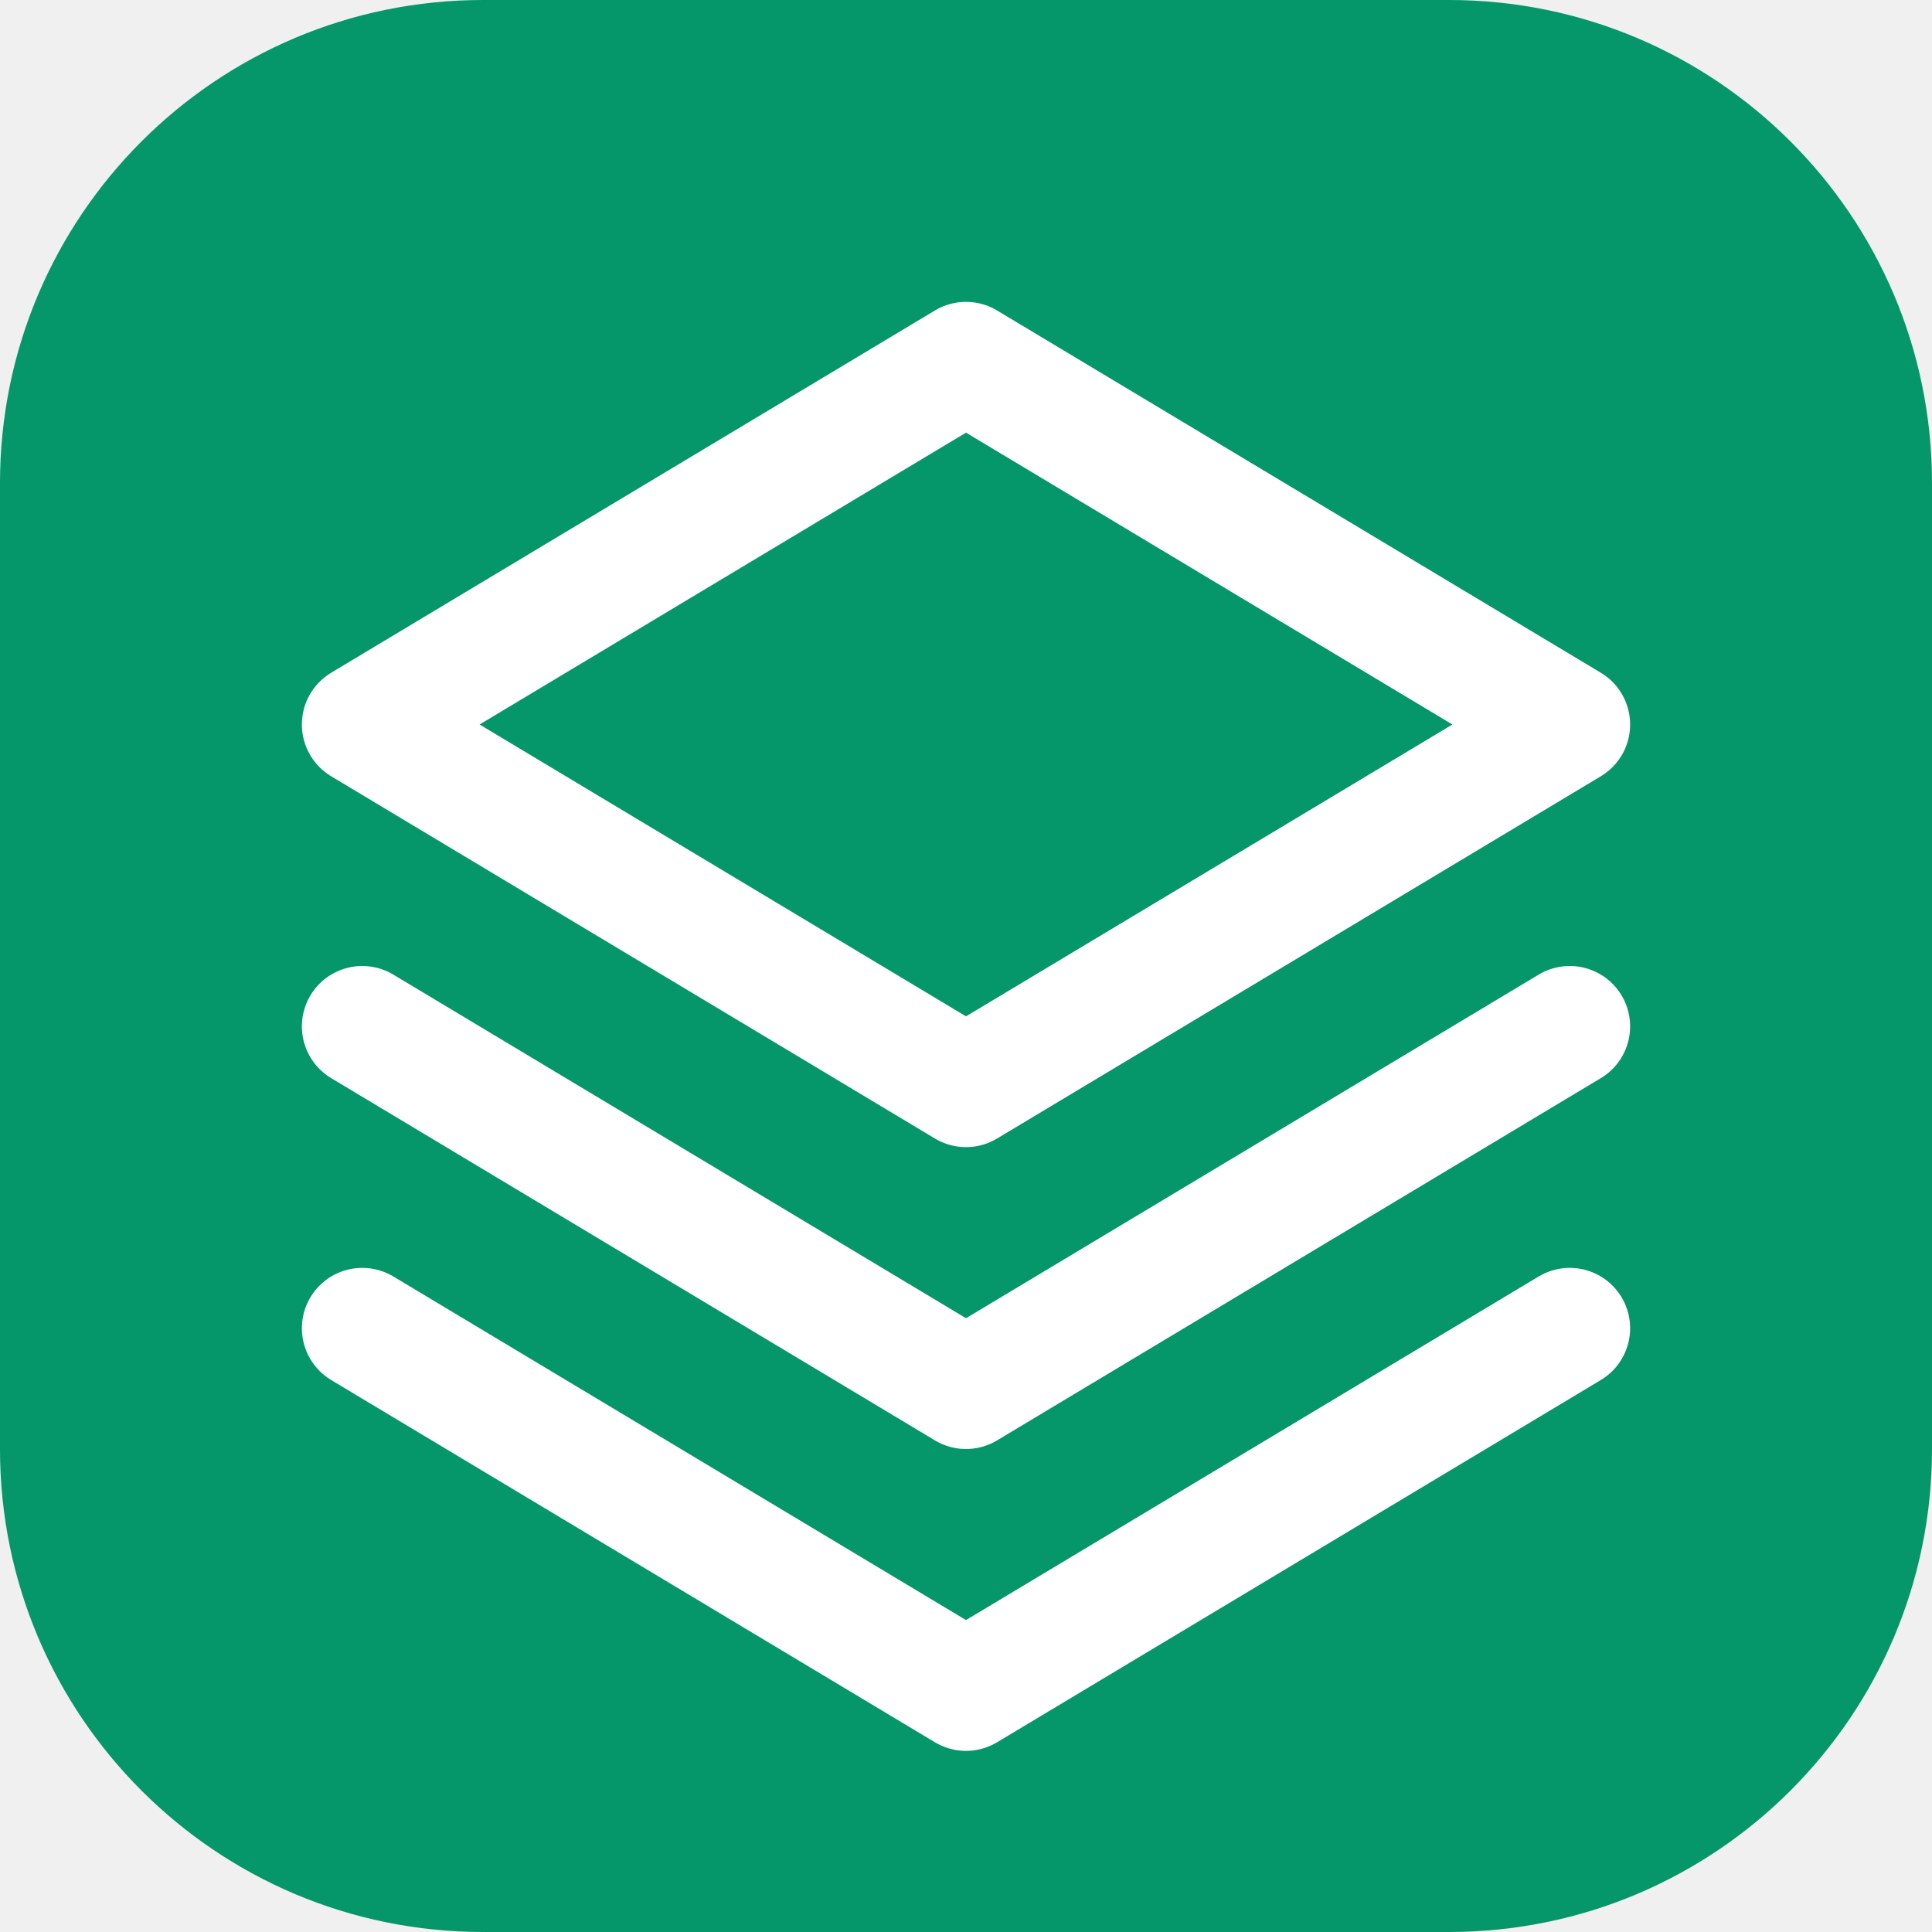
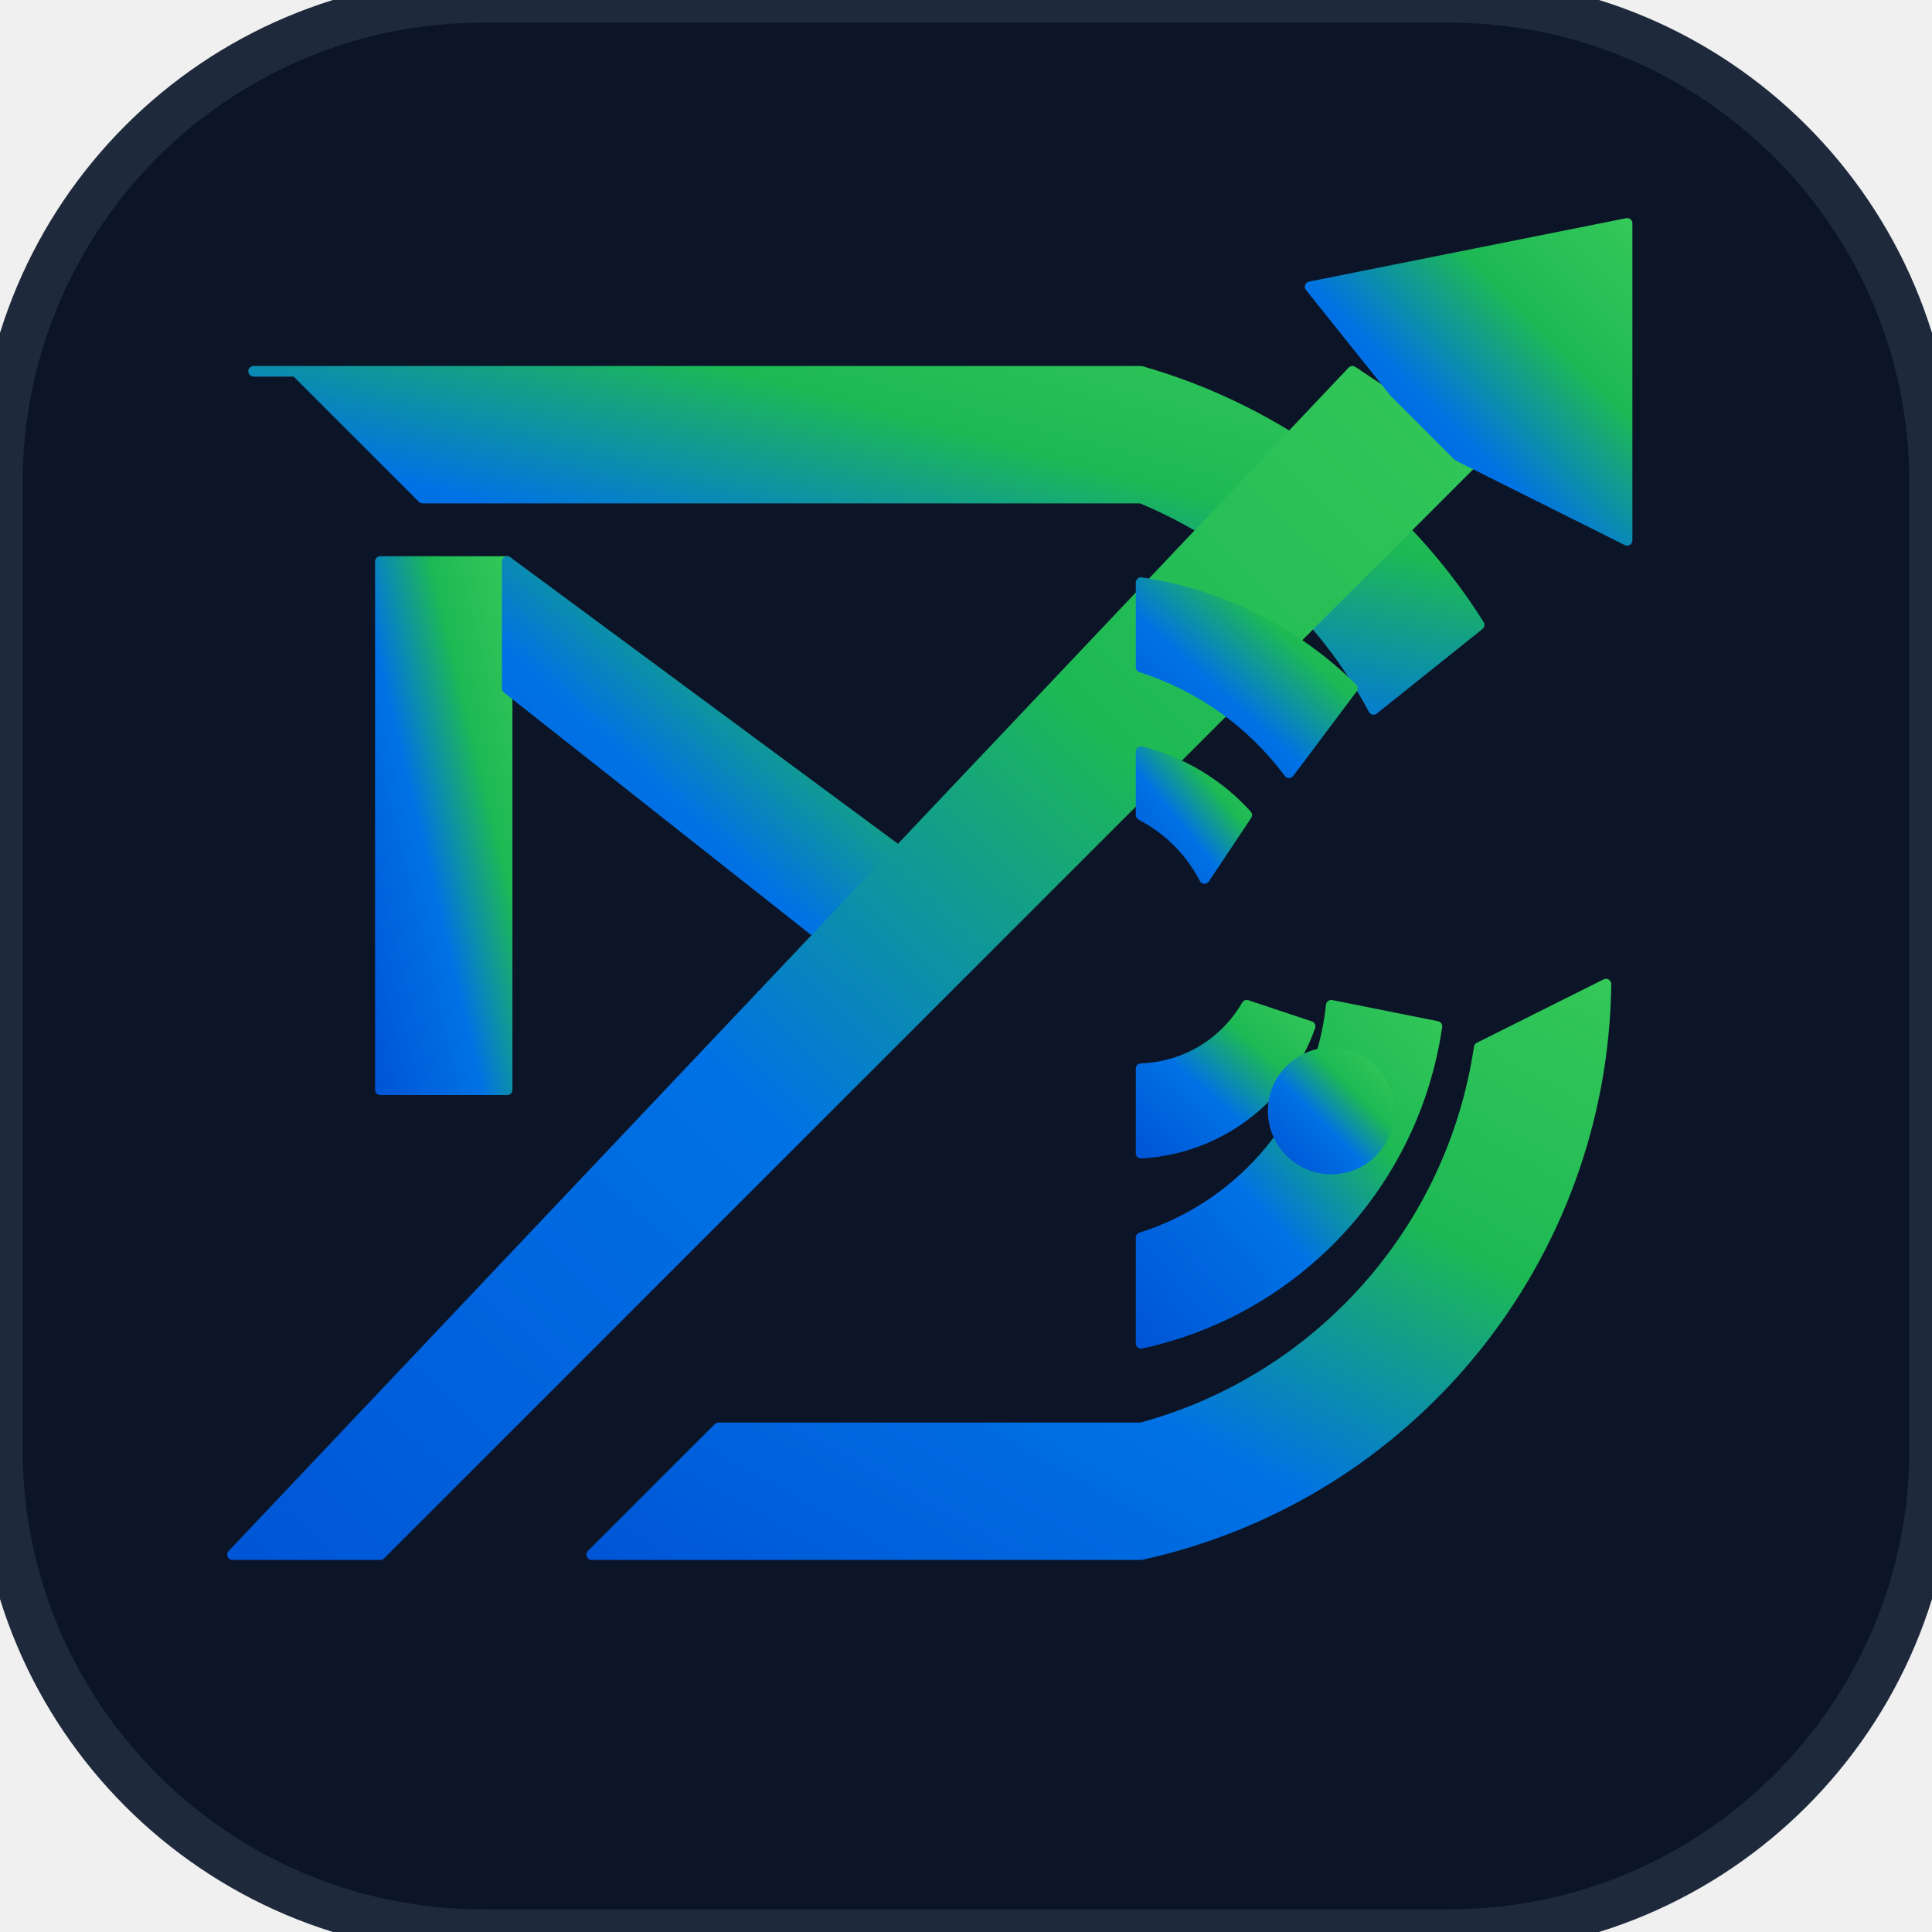
- <svg xmlns="http://www.w3.org/2000/svg" viewBox="0 0 32 32" fill="none">
-   <rect width="32" height="32" rx="8" fill="#059669" />
-   <path d="M16 6L6 12L16 18L26 12L16 6Z" stroke="white" stroke-width="2" stroke-linecap="round" stroke-linejoin="round" />
-   <path d="M6 17L16 23L26 17" stroke="white" stroke-width="2" stroke-linecap="round" stroke-linejoin="round" />
-   <path d="M6 22L16 28L26 22" stroke="white" stroke-width="2" stroke-linecap="round" stroke-linejoin="round" />
+ <svg xmlns="http://www.w3.org/2000/svg" viewBox="0 0 64 64" fill="none">
+   <defs>
+     <linearGradient id="dinacityBrandGradientFavicon" x1="0%" y1="100%" x2="100%" y2="0%">
+       <stop offset="0%" stop-color="#0056D6" />
+       <stop offset="40%" stop-color="#0072E5" />
+       <stop offset="70%" stop-color="#1DB954" />
+       <stop offset="100%" stop-color="#34C759" />
+     </linearGradient>
+   </defs>
+   <rect width="64" height="64" rx="16" fill="#0c1527" />
+   <rect width="64" height="64" rx="16" stroke="#1e293b" stroke-width="1.5" />
+   <g transform="translate(7, 6) scale(0.70)" fill="url(#dinacityBrandGradientFavicon)" stroke="url(#dinacityBrandGradientFavicon)">
+     <path d="M 2 9 L 44 9 A 28 28 0 0 1 60 21 L 55 25 A 22 22 0 0 0 44 15 L 10 15 L 4 9 Z" stroke-width="0.5" stroke-linejoin="round" />
+     <path d="M 66 38 A 28 28 0 0 1 44 65 L 18 65 L 24 59 L 44 59 A 22 22 0 0 0 60 41 Z" stroke-width="0.5" stroke-linejoin="round" />
+     <path d="M 8 18 L 14 18 L 14 43 L 8 43 Z" stroke-width="0.5" stroke-linejoin="round" />
+     <path d="M 14 18 L 37 35 L 33 39 L 14 24 Z" stroke-width="0.5" stroke-linejoin="round" />
+     <path d="M 1 65 L 8 65 L 60 13 L 54 9 Z" stroke-width="0.5" stroke-linejoin="round" />
+     <path d="M 67 2 L 52 5 L 56 10 L 59 13 L 67 17 Z" stroke-width="0.5" stroke-linejoin="round" />
+     <path d="M 44 19 A 18 18 0 0 1 54 24 L 51 28 A 14 14 0 0 0 44 23 Z" stroke-width="0.5" stroke-linejoin="round" />
+     <path d="M 58 40 A 18 18 0 0 1 44 55 L 44 50 A 13 13 0 0 0 53 39 Z" stroke-width="0.5" stroke-linejoin="round" />
+     <path d="M 44 27 A 10 10 0 0 1 49 30 L 47 33 A 7 7 0 0 0 44 30 Z" stroke-width="0.5" stroke-linejoin="round" />
+     <path d="M 52 40 A 9 9 0 0 1 44 46 L 44 42 A 6 6 0 0 0 49 39 Z" stroke-width="0.5" stroke-linejoin="round" />
+     <circle cx="53" cy="44" r="2.5" />
+   </g>
</svg>
